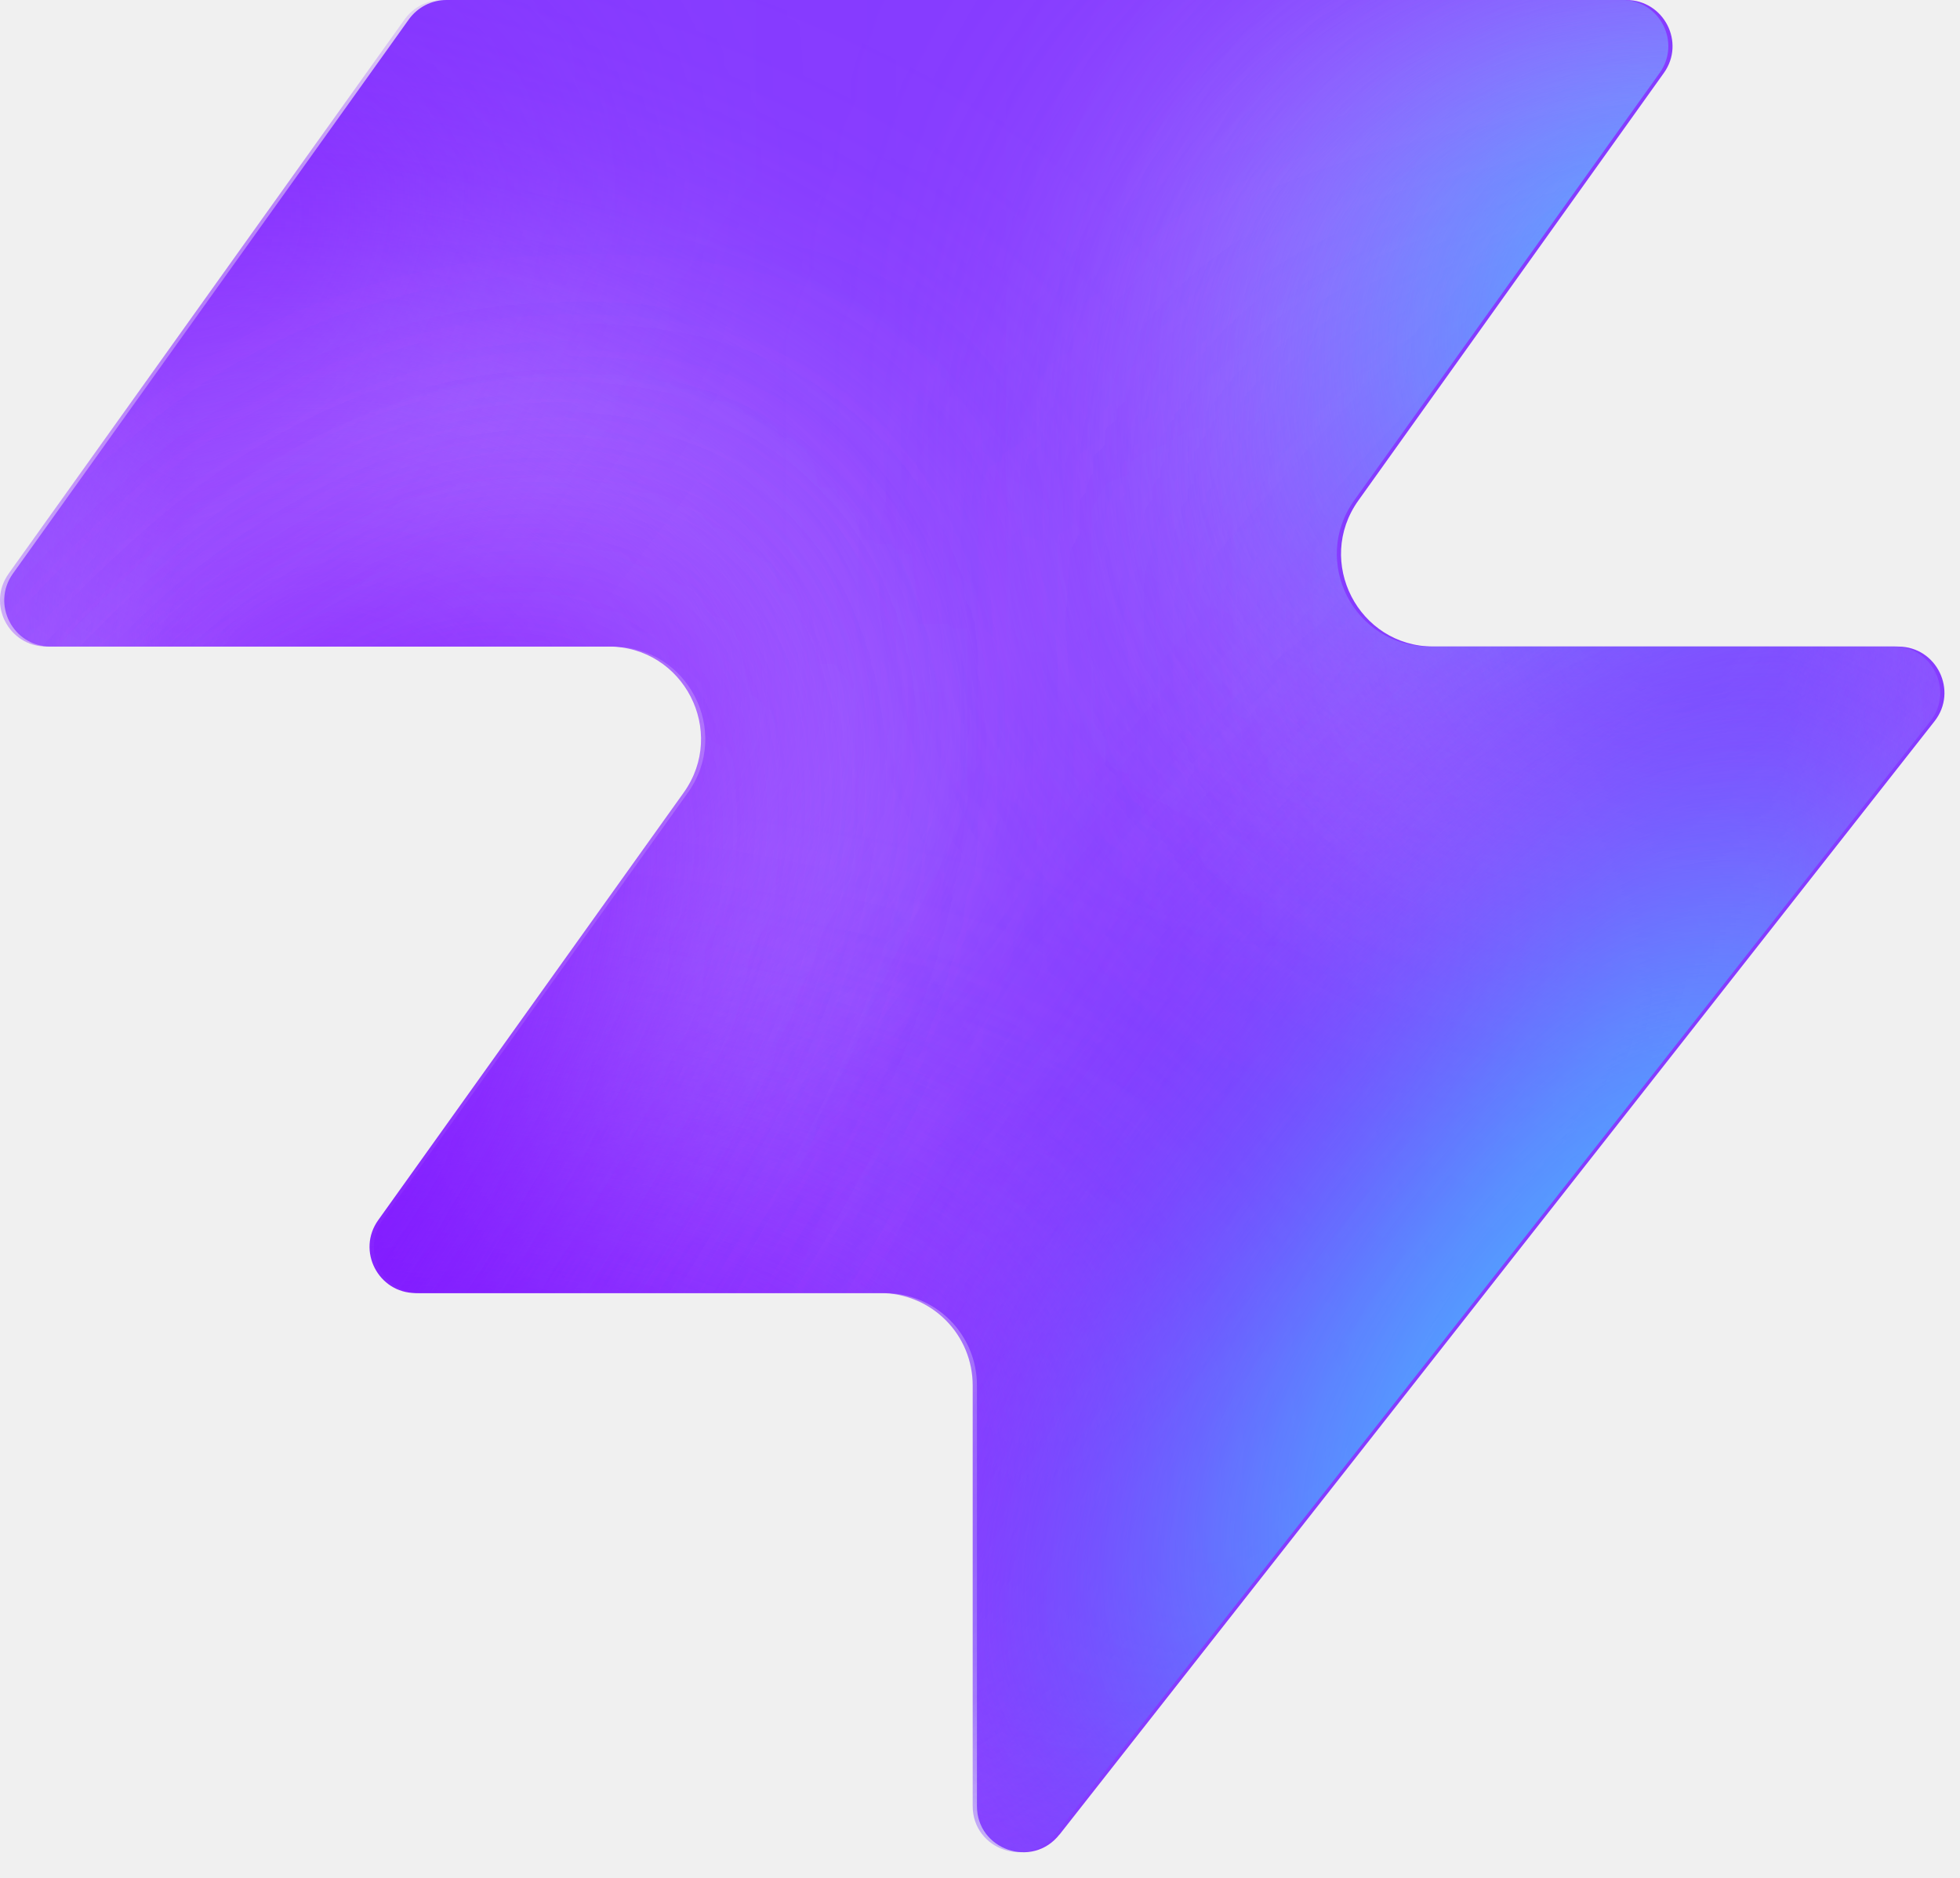
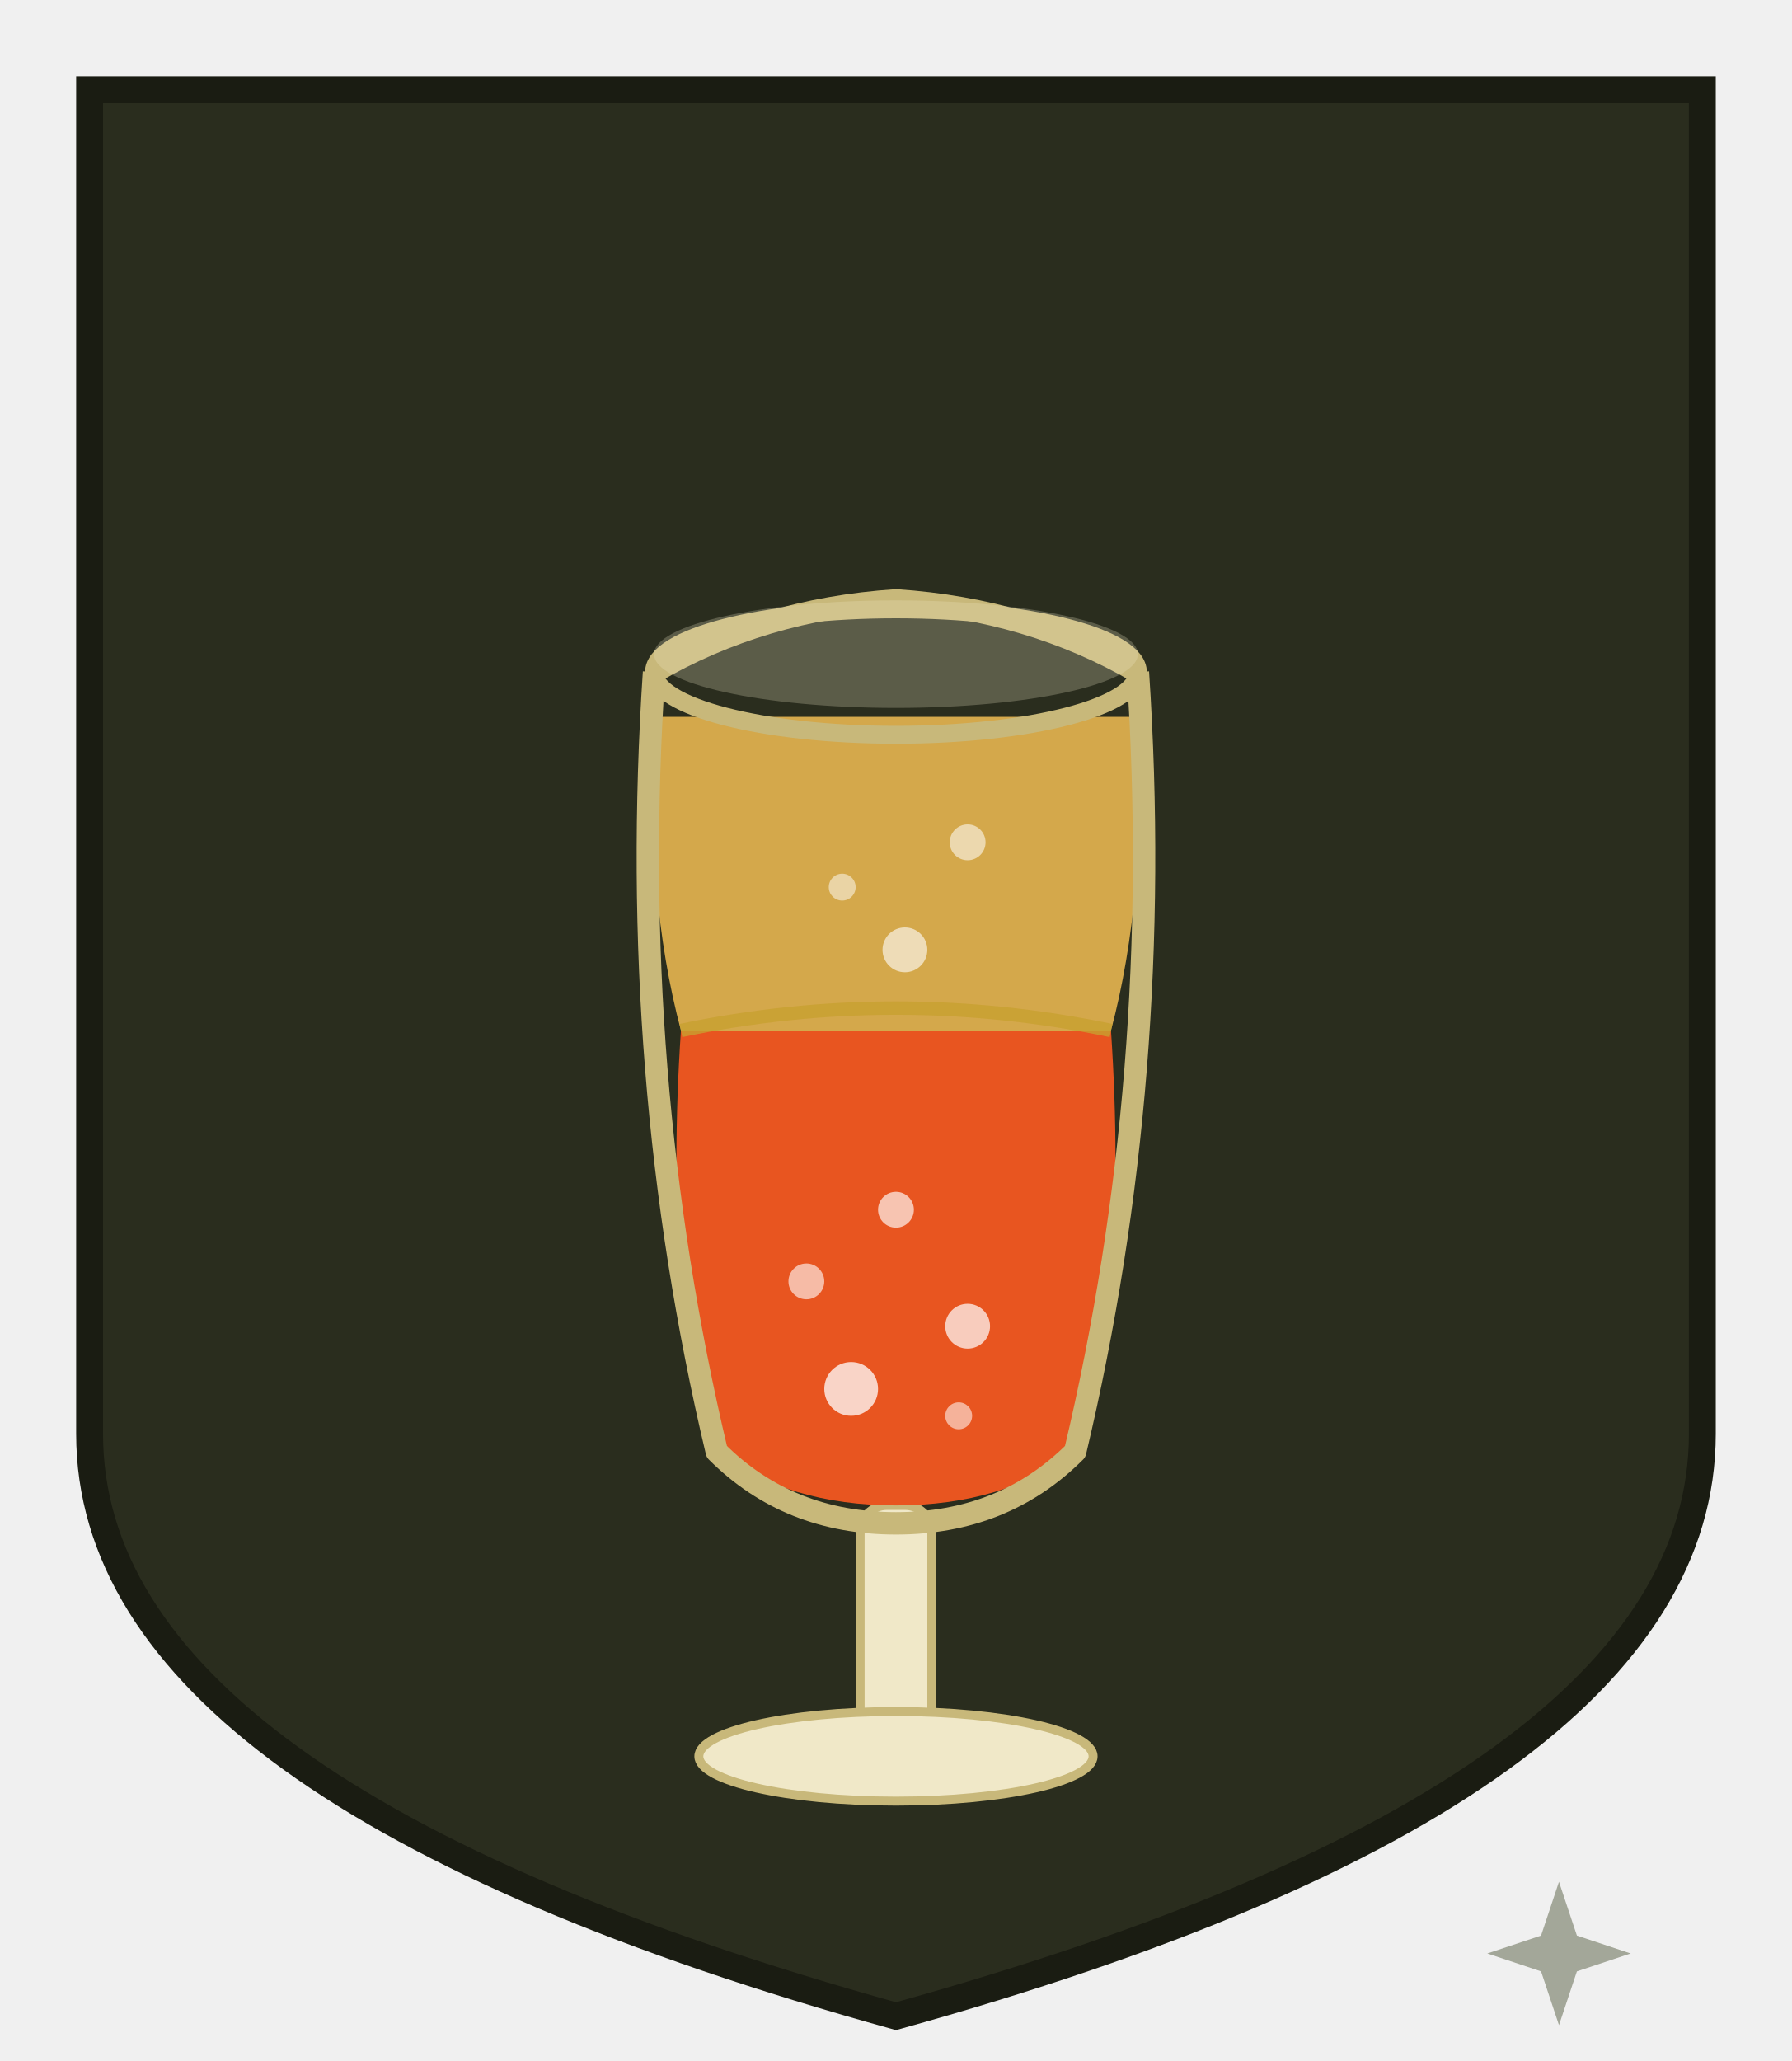
- <svg xmlns="http://www.w3.org/2000/svg" width="48" height="46" fill="none" viewBox="0 0 48 46">
-   <path fill="#863bff" d="M25.946 44.938c-.664.845-2.021.375-2.021-.698V33.937a2.26 2.26 0 0 0-2.262-2.262H10.287c-.92 0-1.456-1.04-.92-1.788l7.48-10.471c1.07-1.497 0-3.578-1.842-3.578H1.237c-.92 0-1.456-1.04-.92-1.788L10.013.474c.214-.297.556-.474.92-.474h28.894c.92 0 1.456 1.04.92 1.788l-7.48 10.471c-1.07 1.498 0 3.579 1.842 3.579h11.377c.943 0 1.473 1.088.89 1.83L25.947 44.94z" style="fill:#863bff;fill:color(display-p3 .525 .23 1);fill-opacity:1" />
-   <mask id="a" width="48" height="46" x="0" y="0" maskUnits="userSpaceOnUse" style="mask-type:alpha">
-     <path fill="#000" d="M25.842 44.938c-.664.844-2.021.375-2.021-.698V33.937a2.26 2.26 0 0 0-2.262-2.262H10.183c-.92 0-1.456-1.04-.92-1.788l7.48-10.471c1.07-1.498 0-3.579-1.842-3.579H1.133c-.92 0-1.456-1.04-.92-1.787L9.91.473c.214-.297.556-.474.92-.474h28.894c.92 0 1.456 1.04.92 1.788l-7.48 10.471c-1.07 1.498 0 3.578 1.842 3.578h11.377c.943 0 1.473 1.088.89 1.832L25.843 44.94z" style="fill:#000;fill-opacity:1" />
-   </mask>
-   <g mask="url(#a)">
-     <g filter="url(#b)">
-       <ellipse cx="5.508" cy="14.704" fill="#ede6ff" rx="5.508" ry="14.704" style="fill:#ede6ff;fill:color(display-p3 .927 .903 1);fill-opacity:1" transform="matrix(.00324 1 1 -.00324 -4.47 31.516)" />
-     </g>
-     <g filter="url(#c)">
-       <ellipse cx="10.399" cy="29.851" fill="#ede6ff" rx="10.399" ry="29.851" style="fill:#ede6ff;fill:color(display-p3 .927 .903 1);fill-opacity:1" transform="matrix(.00324 1 1 -.00324 -39.328 7.883)" />
-     </g>
-     <g filter="url(#d)">
-       <ellipse cx="5.508" cy="30.487" fill="#7e14ff" rx="5.508" ry="30.487" style="fill:#7e14ff;fill:color(display-p3 .492 .077 1);fill-opacity:1" transform="rotate(89.814 -25.913 -14.639)scale(1 -1)" />
-     </g>
-     <g filter="url(#e)">
-       <ellipse cx="5.508" cy="30.599" fill="#7e14ff" rx="5.508" ry="30.599" style="fill:#7e14ff;fill:color(display-p3 .492 .077 1);fill-opacity:1" transform="rotate(89.814 -32.644 -3.334)scale(1 -1)" />
-     </g>
-     <g filter="url(#f)">
-       <ellipse cx="5.508" cy="30.599" fill="#7e14ff" rx="5.508" ry="30.599" style="fill:#7e14ff;fill:color(display-p3 .492 .077 1);fill-opacity:1" transform="matrix(.00324 1 1 -.00324 -34.34 30.47)" />
-     </g>
-     <g filter="url(#g)">
-       <ellipse cx="14.072" cy="22.078" fill="#ede6ff" rx="14.072" ry="22.078" style="fill:#ede6ff;fill:color(display-p3 .927 .903 1);fill-opacity:1" transform="rotate(93.35 24.506 48.493)scale(-1 1)" />
-     </g>
-     <g filter="url(#h)">
-       <ellipse cx="3.47" cy="21.501" fill="#7e14ff" rx="3.47" ry="21.501" style="fill:#7e14ff;fill:color(display-p3 .492 .077 1);fill-opacity:1" transform="rotate(89.009 28.708 47.59)scale(-1 1)" />
-     </g>
-     <g filter="url(#i)">
-       <ellipse cx="3.47" cy="21.501" fill="#7e14ff" rx="3.47" ry="21.501" style="fill:#7e14ff;fill:color(display-p3 .492 .077 1);fill-opacity:1" transform="rotate(89.009 28.708 47.59)scale(-1 1)" />
-     </g>
-     <g filter="url(#j)">
-       <ellipse cx=".387" cy="8.972" fill="#7e14ff" rx="4.407" ry="29.108" style="fill:#7e14ff;fill:color(display-p3 .492 .077 1);fill-opacity:1" transform="rotate(39.51 .387 8.972)" />
-     </g>
-     <g filter="url(#k)">
-       <ellipse cx="47.523" cy="-6.092" fill="#7e14ff" rx="4.407" ry="29.108" style="fill:#7e14ff;fill:color(display-p3 .492 .077 1);fill-opacity:1" transform="rotate(37.892 47.523 -6.092)" />
-     </g>
-     <g filter="url(#l)">
-       <ellipse cx="41.412" cy="6.333" fill="#47bfff" rx="5.971" ry="9.665" style="fill:#47bfff;fill:color(display-p3 .28 .748 1);fill-opacity:1" transform="rotate(37.892 41.412 6.333)" />
-     </g>
-     <g filter="url(#m)">
-       <ellipse cx="-1.879" cy="38.332" fill="#7e14ff" rx="4.407" ry="29.108" style="fill:#7e14ff;fill:color(display-p3 .492 .077 1);fill-opacity:1" transform="rotate(37.892 -1.88 38.332)" />
-     </g>
-     <g filter="url(#n)">
-       <ellipse cx="-1.879" cy="38.332" fill="#7e14ff" rx="4.407" ry="29.108" style="fill:#7e14ff;fill:color(display-p3 .492 .077 1);fill-opacity:1" transform="rotate(37.892 -1.88 38.332)" />
-     </g>
-     <g filter="url(#o)">
-       <ellipse cx="35.651" cy="29.907" fill="#7e14ff" rx="4.407" ry="29.108" style="fill:#7e14ff;fill:color(display-p3 .492 .077 1);fill-opacity:1" transform="rotate(37.892 35.651 29.907)" />
-     </g>
-     <g filter="url(#p)">
-       <ellipse cx="38.418" cy="32.4" fill="#47bfff" rx="5.971" ry="15.297" style="fill:#47bfff;fill:color(display-p3 .28 .748 1);fill-opacity:1" transform="rotate(37.892 38.418 32.4)" />
-     </g>
-   </g>
-   <defs>
-     <filter id="b" width="60.045" height="41.654" x="-19.77" y="16.149" color-interpolation-filters="sRGB" filterUnits="userSpaceOnUse">
-       <feFlood flood-opacity="0" result="BackgroundImageFix" />
-       <feBlend in="SourceGraphic" in2="BackgroundImageFix" result="shape" />
-       <feGaussianBlur result="effect1_foregroundBlur_2002_17158" stdDeviation="7.659" />
-     </filter>
-     <filter id="c" width="90.34" height="51.437" x="-54.613" y="-7.533" color-interpolation-filters="sRGB" filterUnits="userSpaceOnUse">
-       <feFlood flood-opacity="0" result="BackgroundImageFix" />
-       <feBlend in="SourceGraphic" in2="BackgroundImageFix" result="shape" />
-       <feGaussianBlur result="effect1_foregroundBlur_2002_17158" stdDeviation="7.659" />
-     </filter>
-     <filter id="d" width="79.355" height="29.4" x="-49.64" y="2.03" color-interpolation-filters="sRGB" filterUnits="userSpaceOnUse">
-       <feFlood flood-opacity="0" result="BackgroundImageFix" />
-       <feBlend in="SourceGraphic" in2="BackgroundImageFix" result="shape" />
-       <feGaussianBlur result="effect1_foregroundBlur_2002_17158" stdDeviation="4.596" />
-     </filter>
-     <filter id="e" width="79.579" height="29.4" x="-45.045" y="20.029" color-interpolation-filters="sRGB" filterUnits="userSpaceOnUse">
-       <feFlood flood-opacity="0" result="BackgroundImageFix" />
-       <feBlend in="SourceGraphic" in2="BackgroundImageFix" result="shape" />
-       <feGaussianBlur result="effect1_foregroundBlur_2002_17158" stdDeviation="4.596" />
-     </filter>
-     <filter id="f" width="79.579" height="29.4" x="-43.513" y="21.178" color-interpolation-filters="sRGB" filterUnits="userSpaceOnUse">
-       <feFlood flood-opacity="0" result="BackgroundImageFix" />
-       <feBlend in="SourceGraphic" in2="BackgroundImageFix" result="shape" />
-       <feGaussianBlur result="effect1_foregroundBlur_2002_17158" stdDeviation="4.596" />
-     </filter>
-     <filter id="g" width="74.749" height="58.852" x="15.756" y="-17.901" color-interpolation-filters="sRGB" filterUnits="userSpaceOnUse">
-       <feFlood flood-opacity="0" result="BackgroundImageFix" />
-       <feBlend in="SourceGraphic" in2="BackgroundImageFix" result="shape" />
-       <feGaussianBlur result="effect1_foregroundBlur_2002_17158" stdDeviation="7.659" />
-     </filter>
-     <filter id="h" width="61.377" height="25.362" x="23.548" y="2.284" color-interpolation-filters="sRGB" filterUnits="userSpaceOnUse">
-       <feFlood flood-opacity="0" result="BackgroundImageFix" />
-       <feBlend in="SourceGraphic" in2="BackgroundImageFix" result="shape" />
-       <feGaussianBlur result="effect1_foregroundBlur_2002_17158" stdDeviation="4.596" />
-     </filter>
-     <filter id="i" width="61.377" height="25.362" x="23.548" y="2.284" color-interpolation-filters="sRGB" filterUnits="userSpaceOnUse">
-       <feFlood flood-opacity="0" result="BackgroundImageFix" />
-       <feBlend in="SourceGraphic" in2="BackgroundImageFix" result="shape" />
-       <feGaussianBlur result="effect1_foregroundBlur_2002_17158" stdDeviation="4.596" />
-     </filter>
-     <filter id="j" width="56.045" height="63.649" x="-27.636" y="-22.853" color-interpolation-filters="sRGB" filterUnits="userSpaceOnUse">
-       <feFlood flood-opacity="0" result="BackgroundImageFix" />
-       <feBlend in="SourceGraphic" in2="BackgroundImageFix" result="shape" />
-       <feGaussianBlur result="effect1_foregroundBlur_2002_17158" stdDeviation="4.596" />
-     </filter>
-     <filter id="k" width="54.814" height="64.646" x="20.116" y="-38.415" color-interpolation-filters="sRGB" filterUnits="userSpaceOnUse">
-       <feFlood flood-opacity="0" result="BackgroundImageFix" />
-       <feBlend in="SourceGraphic" in2="BackgroundImageFix" result="shape" />
-       <feGaussianBlur result="effect1_foregroundBlur_2002_17158" stdDeviation="4.596" />
-     </filter>
-     <filter id="l" width="33.541" height="35.313" x="24.641" y="-11.323" color-interpolation-filters="sRGB" filterUnits="userSpaceOnUse">
-       <feFlood flood-opacity="0" result="BackgroundImageFix" />
-       <feBlend in="SourceGraphic" in2="BackgroundImageFix" result="shape" />
-       <feGaussianBlur result="effect1_foregroundBlur_2002_17158" stdDeviation="4.596" />
-     </filter>
-     <filter id="m" width="54.814" height="64.646" x="-29.286" y="6.009" color-interpolation-filters="sRGB" filterUnits="userSpaceOnUse">
-       <feFlood flood-opacity="0" result="BackgroundImageFix" />
-       <feBlend in="SourceGraphic" in2="BackgroundImageFix" result="shape" />
-       <feGaussianBlur result="effect1_foregroundBlur_2002_17158" stdDeviation="4.596" />
-     </filter>
-     <filter id="n" width="54.814" height="64.646" x="-29.286" y="6.009" color-interpolation-filters="sRGB" filterUnits="userSpaceOnUse">
-       <feFlood flood-opacity="0" result="BackgroundImageFix" />
-       <feBlend in="SourceGraphic" in2="BackgroundImageFix" result="shape" />
-       <feGaussianBlur result="effect1_foregroundBlur_2002_17158" stdDeviation="4.596" />
-     </filter>
-     <filter id="o" width="54.814" height="64.646" x="8.244" y="-2.416" color-interpolation-filters="sRGB" filterUnits="userSpaceOnUse">
-       <feFlood flood-opacity="0" result="BackgroundImageFix" />
-       <feBlend in="SourceGraphic" in2="BackgroundImageFix" result="shape" />
-       <feGaussianBlur result="effect1_foregroundBlur_2002_17158" stdDeviation="4.596" />
-     </filter>
-     <filter id="p" width="39.409" height="43.623" x="18.713" y="10.588" color-interpolation-filters="sRGB" filterUnits="userSpaceOnUse">
-       <feFlood flood-opacity="0" result="BackgroundImageFix" />
-       <feBlend in="SourceGraphic" in2="BackgroundImageFix" result="shape" />
-       <feGaussianBlur result="effect1_foregroundBlur_2002_17158" stdDeviation="4.596" />
-     </filter>
-   </defs>
+ <svg xmlns="http://www.w3.org/2000/svg" viewBox="0 0 200 230">
+   <path d="M10,10 L190,10 L190,160 Q190,200 100,225 Q10,200 10,160 Z" fill="#2a2d1e" stroke="#1a1c12" stroke-width="3" />
+   <rect x="96" y="168" width="8" height="28" rx="3" fill="#f0e8c8" stroke="#c8b87a" stroke-width="1" />
+   <ellipse cx="100" cy="196" rx="22" ry="5" fill="#f0e8c8" stroke="#c8b87a" stroke-width="1" />
+   <path d="M76,115 Q74,145 80,162 Q88,168 100,168 Q112,168 120,162 Q126,145 124,115 Z" fill="#e85520" />
+   <path d="M73,80 Q72,100 76,115 L124,115 Q128,100 127,80 Z" fill="#d4a84b" />
+   <path d="M73,75 Q70,120 80,162 Q88,170 100,170 Q112,170 120,162 Q130,120 127,75" fill="none" stroke="#c8b87a" stroke-width="2.5" stroke-linejoin="round" />
+   <path d="M73,75 Q85,68 100,67 Q115,68 127,75" fill="none" stroke="#c8b87a" stroke-width="2.5" />
+   <ellipse cx="100" cy="75" rx="27" ry="7" fill="none" stroke="#c8b87a" stroke-width="2" />
+   <ellipse cx="100" cy="73" rx="27" ry="6" fill="#f0e8c8" opacity="0.25" />
+   <path d="M76,115 Q100,110 124,115" fill="none" stroke="#c8a030" stroke-width="1.5" opacity="0.8" />
+   <circle cx="95" cy="155" r="3" fill="white" opacity="0.75" />
+   <circle cx="108" cy="148" r="2.5" fill="white" opacity="0.70" />
+   <circle cx="100" cy="135" r="2" fill="white" opacity="0.65" />
+   <circle cx="90" cy="143" r="2" fill="white" opacity="0.60" />
+   <circle cx="107" cy="158" r="1.5" fill="white" opacity="0.55" />
+   <circle cx="101" cy="106" r="2.5" fill="white" opacity="0.60" />
+   <circle cx="108" cy="94" r="2" fill="white" opacity="0.55" />
+   <circle cx="94" cy="99" r="1.5" fill="white" opacity="0.50" />
+   <path d="M174,210 L176,216 L182,218 L176,220 L174,226 L172,220 L166,218 L172,216 Z" fill="#7a7f6a" opacity="0.65" />
</svg>
